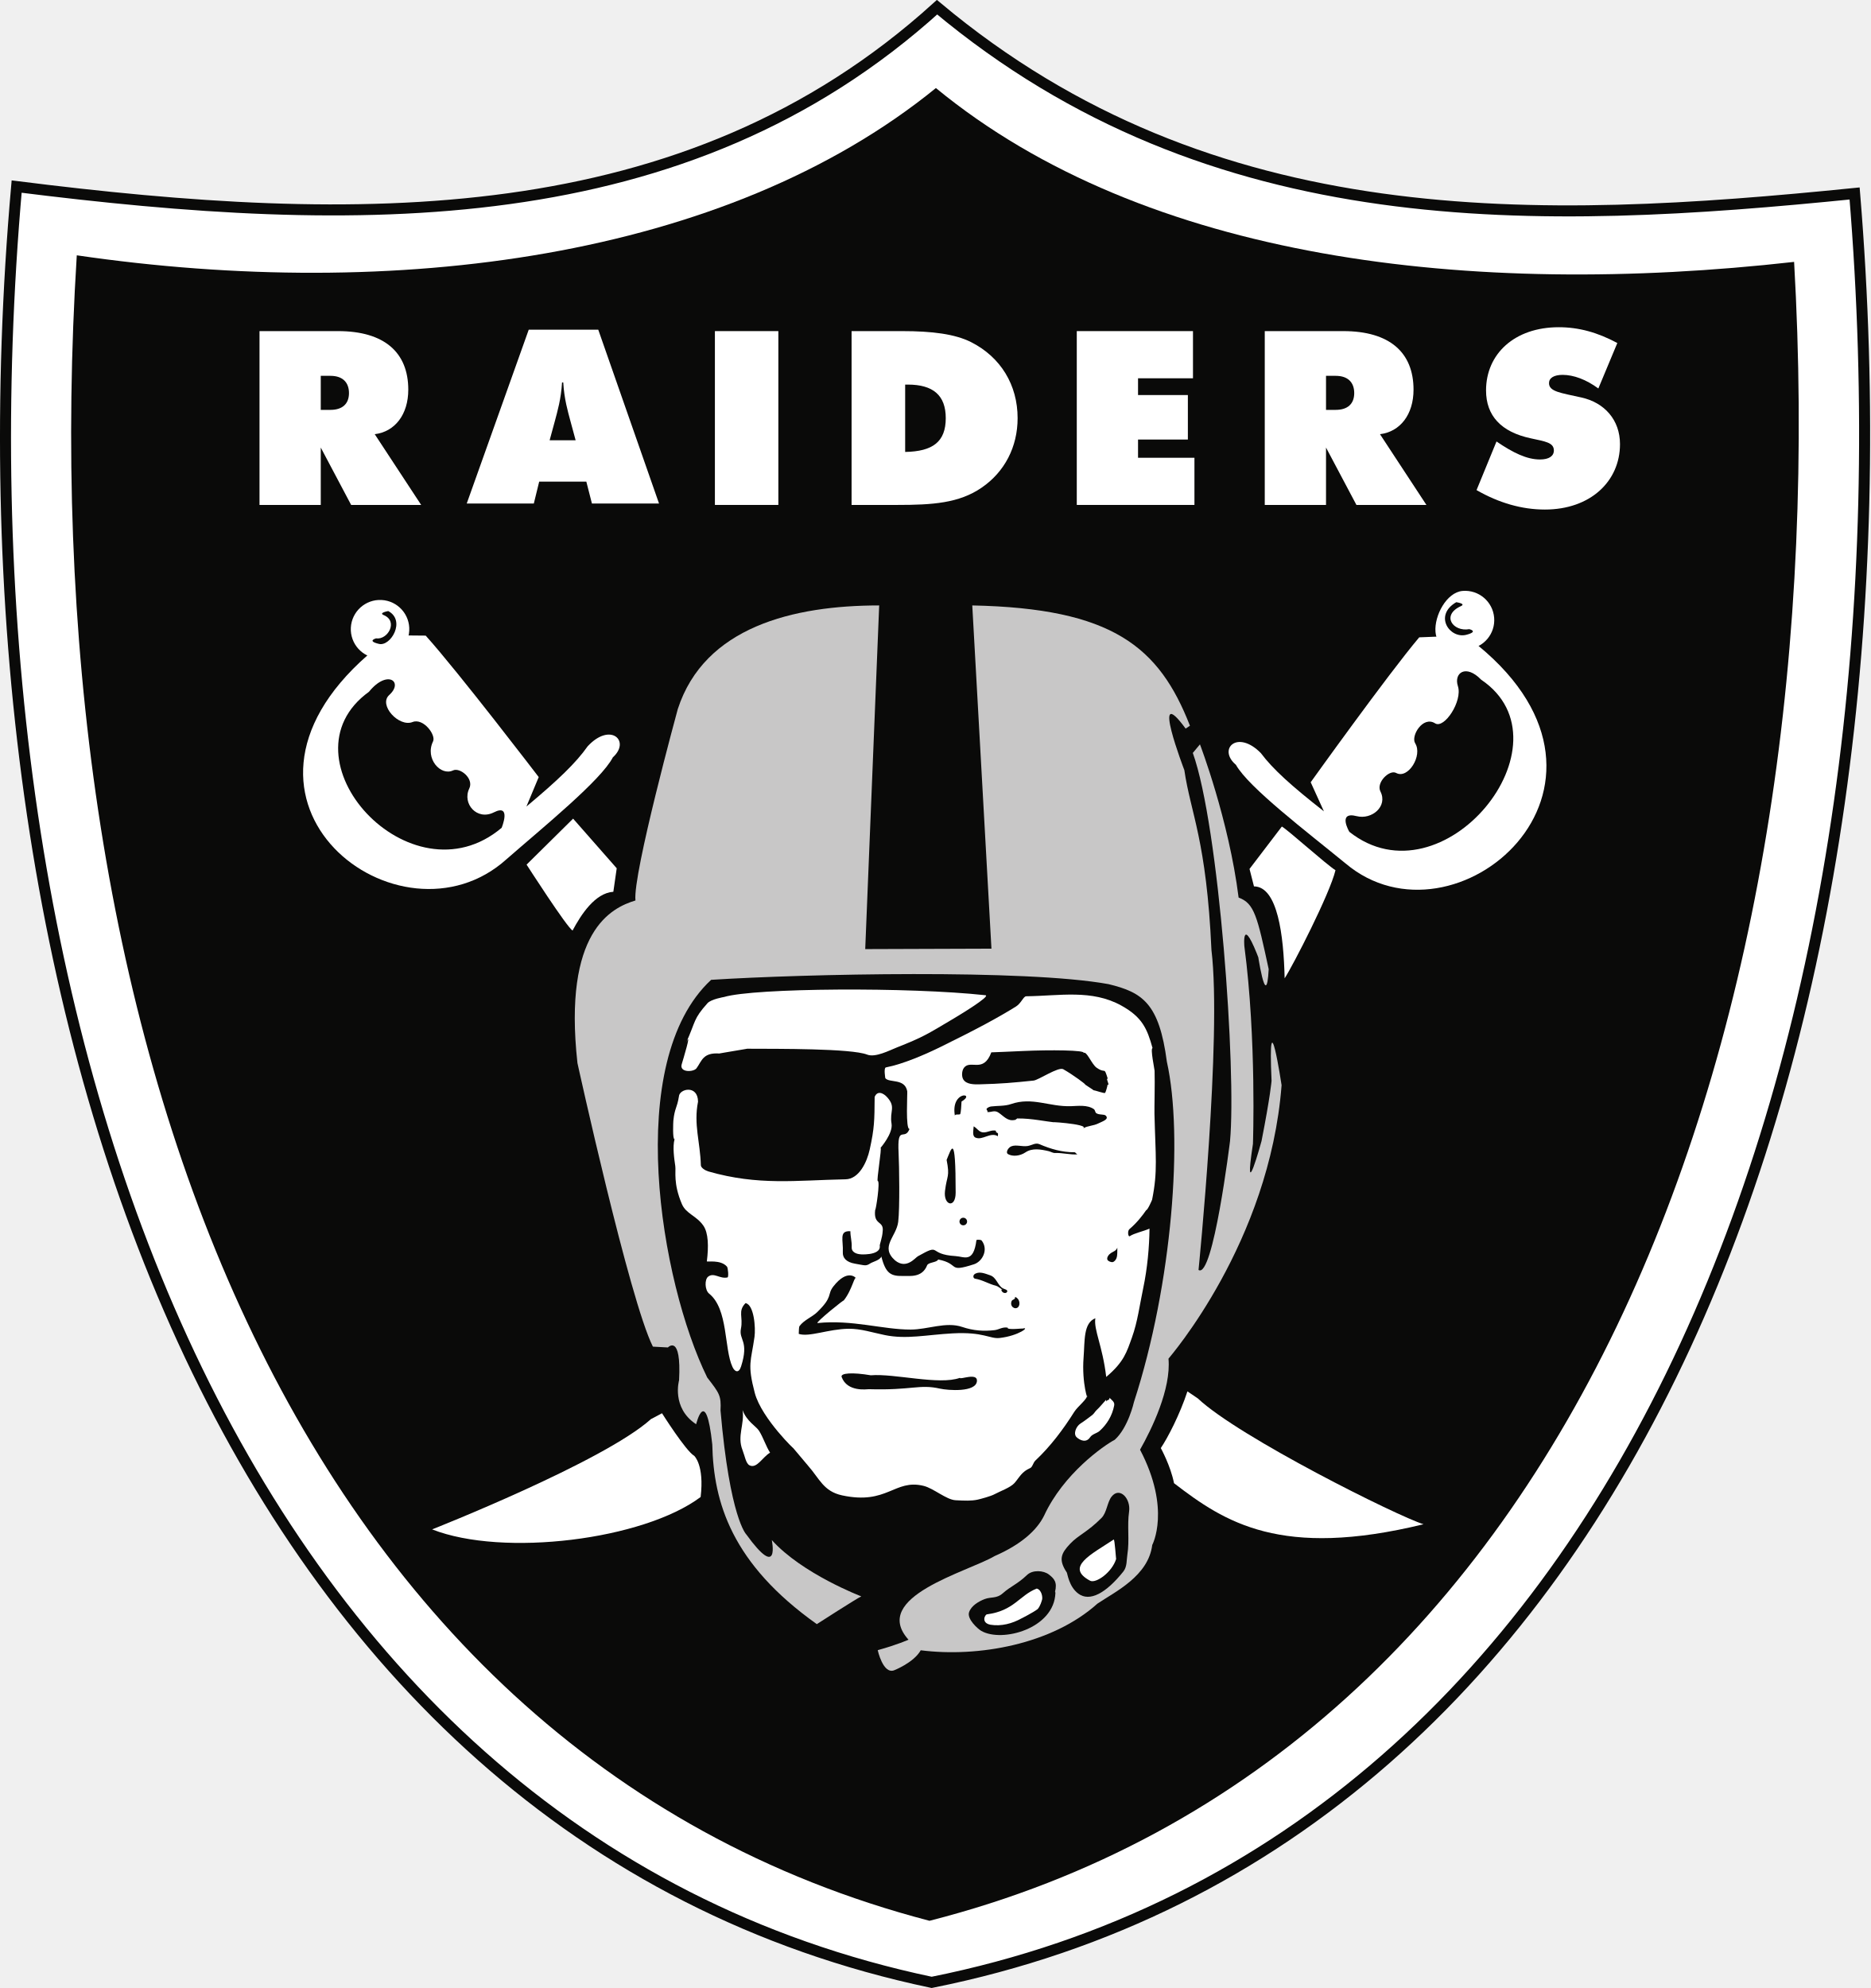
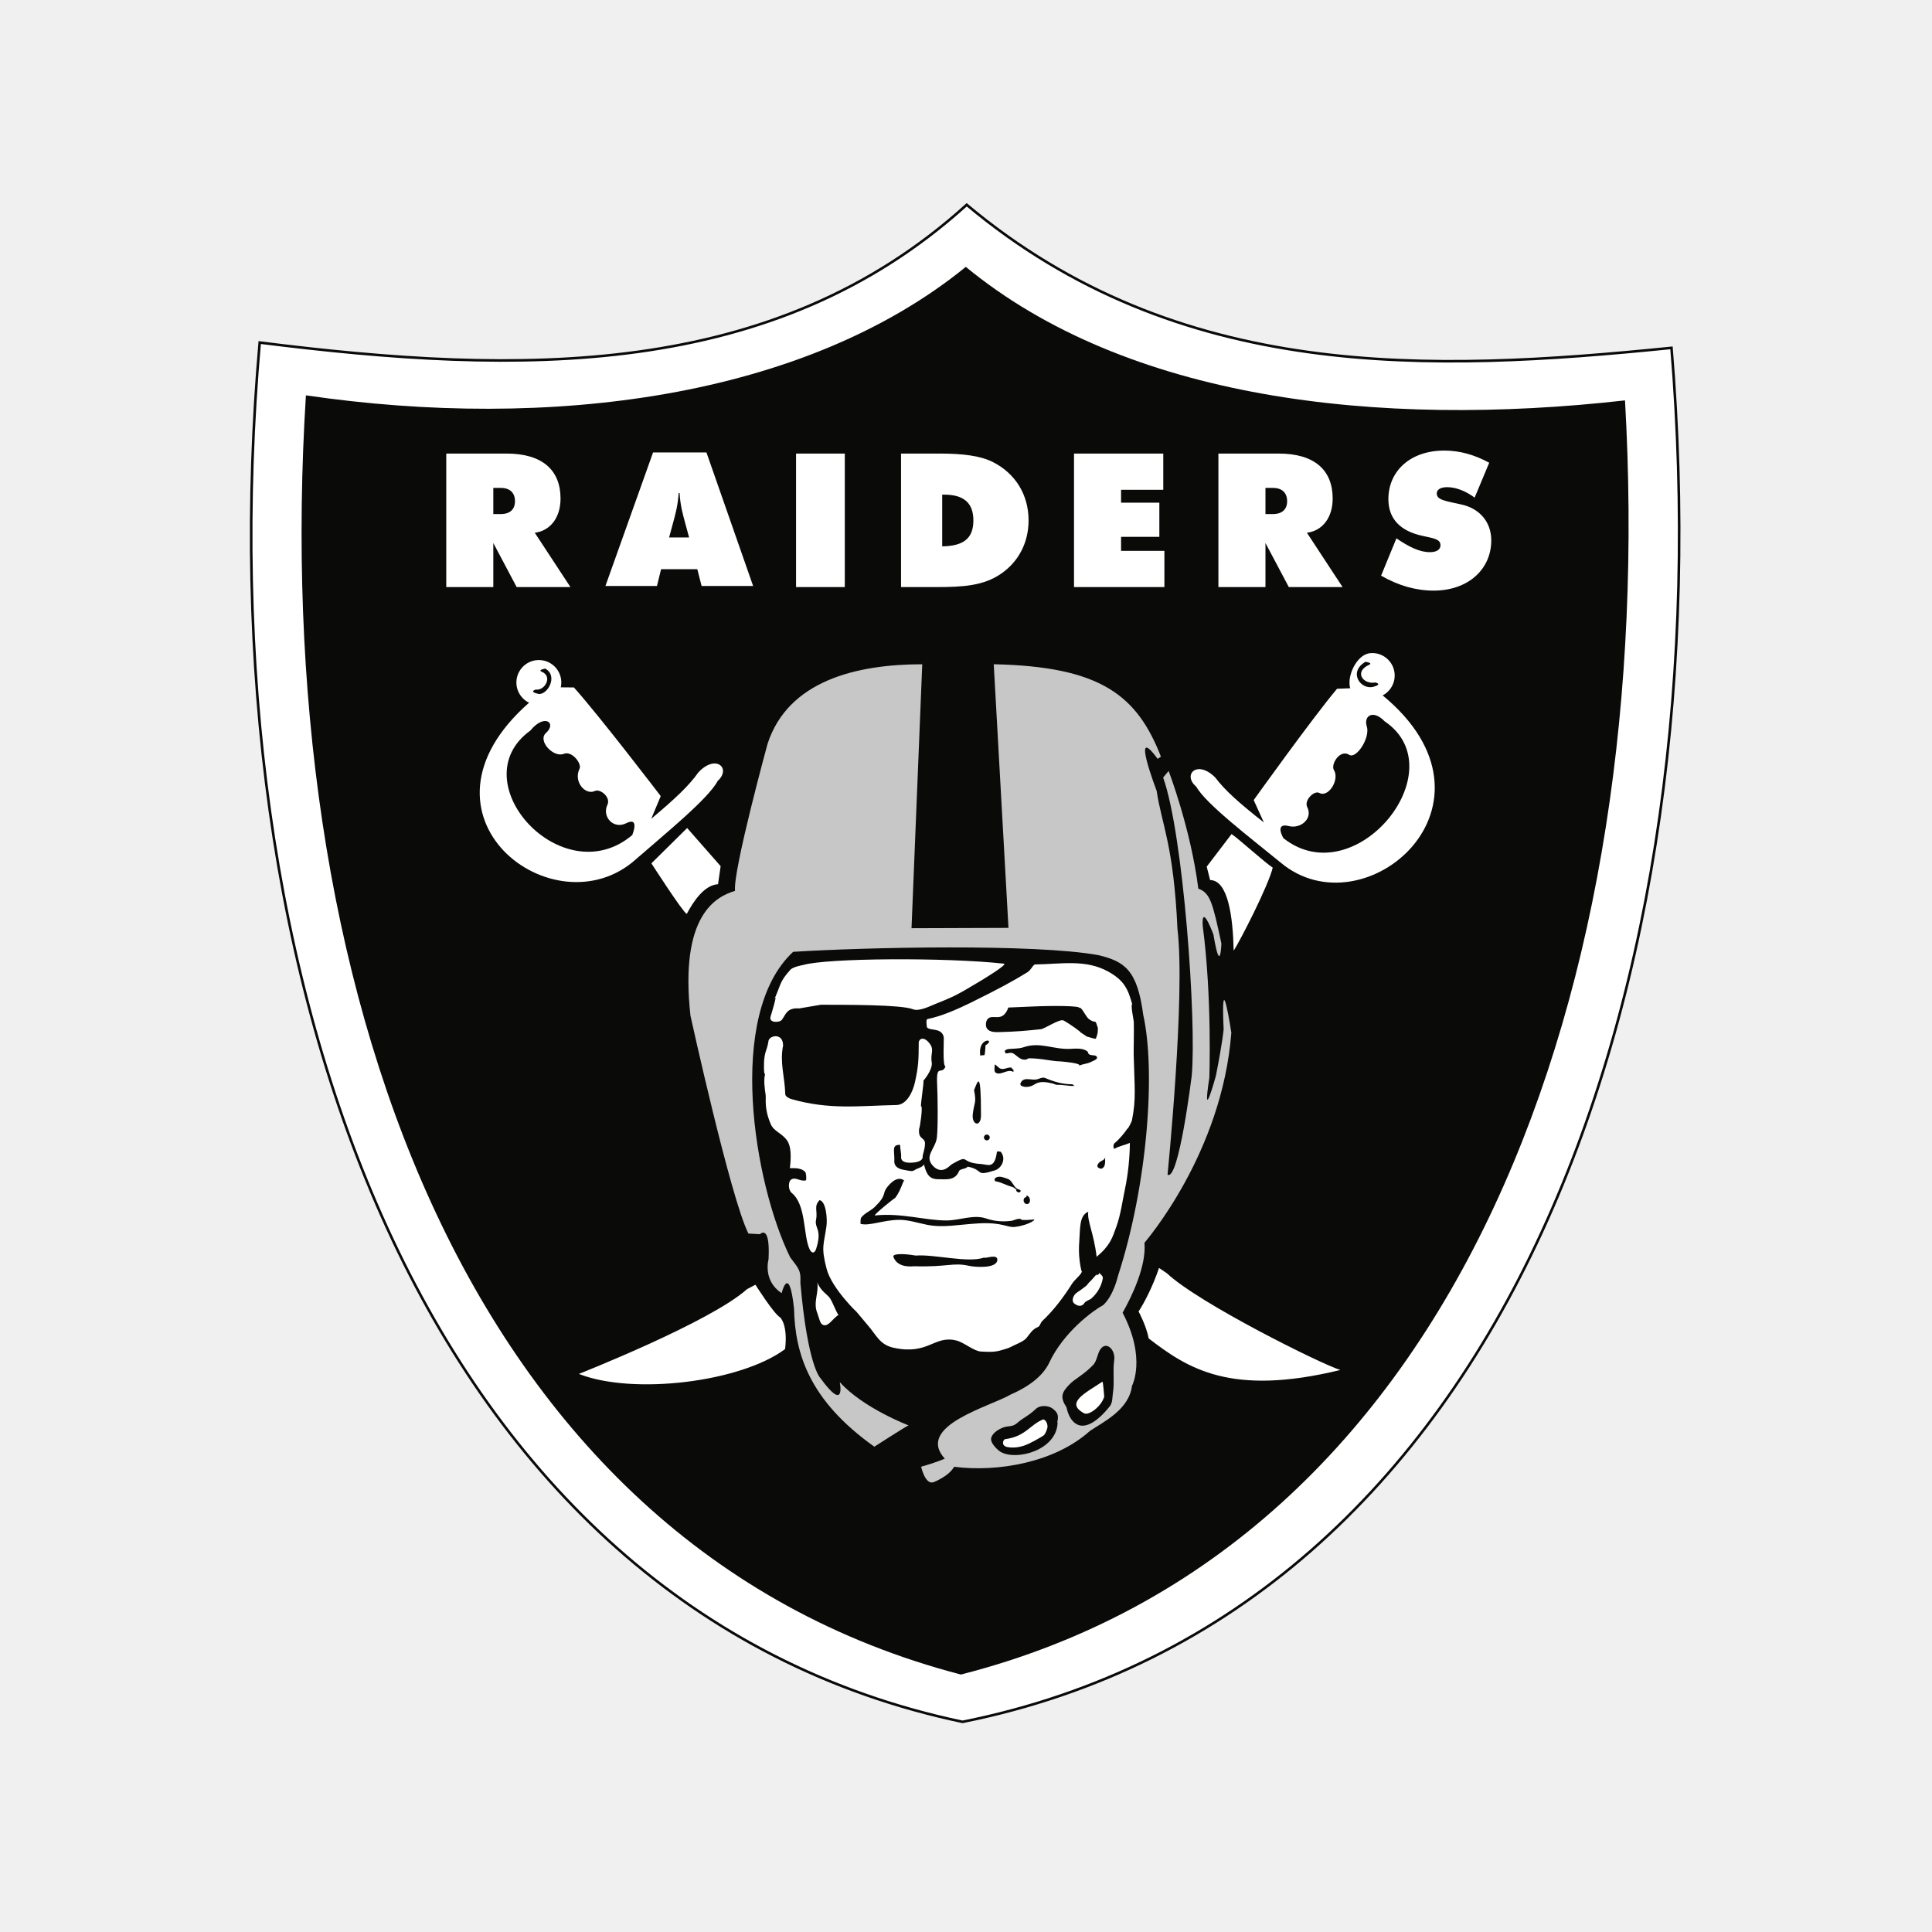
- <svg xmlns="http://www.w3.org/2000/svg" viewBox="0 0 113.173 120.293" height="120.293" width="113.173" xml:space="preserve" id="svg2" version="1.1">
-   <defs id="defs6" />
-   <g transform="matrix(1.333333,0,0,-1.333333,0,120.2933)" id="g10">
-     <g transform="scale(0.1)" id="g12">
-       <path id="path14" style="fill:#231f20;fill-opacity:1;fill-rule:nonzero;stroke:none" d="m 437.023,316.273 c 0.403,-0.222 -0.046,-0.632 0.149,-0.769 0.203,-0.156 0.535,-0.129 0.789,0.066 -0.379,0.071 -0.027,0.34 -0.137,0.496 -0.215,0.356 -0.547,0.102 -0.801,0.207" />
-       <path id="path16" style="fill:#ffffff;fill-opacity:1;fill-rule:nonzero;stroke:none" d="M 425.277,898.926 C 310.727,795.105 161.156,798.211 7.551,817.527 -25.582,441.227 103.305,69.816 422.836,2.555 745.422,67.223 872.816,437.926 841.711,814.395 698.723,799.98 550.539,794.129 425.277,898.926" />
-       <path id="path18" style="fill:#ffffff;fill-opacity:1;fill-rule:nonzero;stroke:none" d="M 425.277,898.926 C 310.727,795.105 161.156,798.211 7.551,817.527 -25.582,441.227 103.305,69.816 422.836,2.555 745.422,67.223 872.816,437.926 841.711,814.395 698.723,799.98 550.539,794.129 425.277,898.926" />
-       <path id="path20" style="fill:none;stroke:#0a0a09;stroke-width:5;stroke-linecap:butt;stroke-linejoin:miter;stroke-miterlimit:4;stroke-dasharray:none;stroke-opacity:1" d="M 425.277,898.926 C 310.727,795.105 161.156,798.211 7.551,817.527 -25.582,441.227 103.305,69.816 422.836,2.555 745.422,67.223 872.816,437.926 841.711,814.395 698.723,799.98 550.539,794.129 425.277,898.926 Z" />
-       <path id="path22" style="fill:#0a0a09;fill-opacity:1;fill-rule:nonzero;stroke:none" d="M 424.758,862.242 C 329.27,784.586 178.664,765.313 34.848,786.332 13.402,443.18 125.324,107.875 421.848,30.504 718.781,106.266 833.832,440.094 814.25,783.348 667.523,766.836 519.816,784.07 424.758,862.242" />
-       <path id="path24" style="fill:#ffffff;fill-opacity:1;fill-rule:nonzero;stroke:none" d="m 538.91,270.758 c -3.476,-10.559 -8.906,-21.02 -12.082,-25.727 0,0 4.453,-8.047 5.996,-15.933 23.059,-17.754 48.496,-34.414 113.235,-18.633 C 634.523,214 562.23,250.016 543.625,267.57 l -4.715,3.188" />
-       <path id="path26" style="fill:#ffffff;fill-opacity:1;fill-rule:nonzero;stroke:none" d="m 300.453,260.836 c 0,0 10.809,-17.148 14.61,-19.316 0,0 4.656,-4.141 2.917,-18.696 -26.023,-19.469 -89.609,-27.359 -121.863,-14.695 0,0 77.801,30.676 99.317,50.051 l 5.019,2.656" />
-       <path id="path28" style="fill:#ffffff;fill-opacity:1;fill-rule:nonzero;stroke:none" d="m 502.016,266.984 c -1.504,-1.621 -2.805,-3.316 -4.446,-4.839 -0.586,-0.547 -1.074,-1.528 -1.824,-2.09 -1.808,-1.367 -3.418,-2.637 -5.371,-3.887 -1.992,-1.27 -3.41,-4.727 -1.711,-6.25 1.457,-1.309 4.27,-2.719 6.086,0.035 0.984,1.477 3.094,1.781 4.277,2.832 3.348,2.992 5.77,6.977 6.641,11.582 0.312,1.621 -1.055,2.387 -2.141,3.52 0.274,-1.289 -1.453,-0.903 -1.562,-1.875 0.019,0.332 0.039,0.64 0.051,0.972" />
-       <path id="path30" style="fill:#ffffff;fill-opacity:1;fill-rule:nonzero;stroke:none" d="m 337.004,262.301 c 1.855,-5.156 6.191,-7.363 7.492,-9.438 2.051,-3.297 3.008,-6.773 5,-9.922 -3.391,-1.929 -5.988,-7.398 -9.316,-5.742 -1.68,0.824 -2.188,4.414 -3.196,6.938 -2.546,6.386 1.016,11.668 0.02,18.164 0.168,0 -0.156,0.015 0,0 v 0" />
-       <path id="path32" style="fill:#c8c7c7;fill-opacity:1;fill-rule:nonzero;stroke:none" d="m 399.016,627.441 c -38.993,0 -79.286,-9.75 -91.407,-47.039 0,0 -20.535,-75.078 -19.207,-86.851 -10.91,-3.321 -32.941,-13.891 -26.328,-73.789 0,0 23.633,-107.641 34.239,-128.696 l 6.816,-0.371 c 0,0 6.199,6.504 5.066,-14.898 0,0 -3.582,-12.5 7.746,-19.942 0,0 4.395,18.043 7.325,-9.164 0.566,-26.382 8.867,-54.16 47.449,-81.558 0,0 18.195,11.726 20.187,12.597 0,0 -26.797,10.196 -40.625,25.567 0,0 3.887,-18.75 -11.582,2.558 0,0 -7.433,7.223 -11.691,56.258 0.363,6.809 -0.566,7.84 -6.043,14.961 -21.289,43.367 -38.184,143.418 1.785,180.457 42.109,2.68 142.629,4.922 180.344,-1.953 15.43,-3.726 23.008,-8.687 26.492,-35.23 7.512,-33.575 2.52,-100.688 -14.941,-154.426 0,0 -2.567,-11.582 -8.711,-17.117 -5.028,-2.657 -23.262,-15.371 -32.071,-34.438 -3.281,-6.656 -10.457,-13.101 -22.441,-18.34 -12.09,-7.168 -56.621,-18.496 -39.09,-37.964 0,0 -5.058,-2.286 -13.976,-4.747 0,0 2.363,-10.863 7.336,-9.171 0,0 8.964,3.425 12.187,9.121 26.191,-3.328 59.695,2.722 80.184,21.164 8.097,5.429 23.125,12.539 24.882,26.629 0,0 8.664,16.14 -5.535,43.234 5.379,9.488 14.141,27.574 12.91,41.309 0.516,0.757 45.84,52.695 51.329,124.121 0,0 -6.348,42.07 -4.551,1.953 0,0 -0.559,-7.016 -4.551,-27.309 0,0 -8.477,-31.121 -3.898,-1.297 0,0 1.691,47.414 -3.895,89.7 0,0 -1.418,15.742 7.148,-7.153 1.153,-4.219 -1.3,5.199 -1.3,5.199 0,0 4.121,-28.91 5.195,-8.457 -5.195,24.039 -6.504,29.903 -13.652,32.5 -4.442,35.352 -17.547,69.539 -17.547,69.539 l -3.242,-3.894 c 11.992,-33.379 19.812,-144.301 16.894,-176.137 0,0 -7.687,-62.73 -14.297,-58.496 0,0 10.645,105.863 5.867,145.156 -2.253,49.907 -9.433,61.996 -12.304,81.672 0,0 -15.809,41.184 0.586,18.848 l 1.953,1.301 c -13.992,35.847 -35.098,53.293 -98.789,54.593 l 8.703,-155.765 -57.285,-0.196 6.336,155.961" />
-       <path id="path34" style="fill:#ffffff;fill-opacity:1;fill-rule:nonzero;stroke:none" d="m 326.516,424.098 c -0.293,0.015 12.773,2.168 12.578,2.168 14.101,-0.063 47.304,0.156 54.484,-2.676 3.68,-1.445 10.137,1.933 13.34,3.203 11.973,4.742 13.465,5.77 26.082,13.277 2.063,1.235 16.914,10.176 14.219,10.473 -34.461,3.77 -104.746,3.34 -118.621,-0.805 0,0 -5.852,-0.972 -7.5,-2.808 -6.563,-7.325 -5.176,-7.91 -9.739,-18.039 2.969,6.593 -1.562,-8.328 -1.961,-9.657 -1.183,-3.847 5.399,-3.656 6.727,-1.816 2.422,3.348 2.891,7.187 10.391,6.68" />
-       <path id="path36" style="fill:#ffffff;fill-opacity:1;fill-rule:nonzero;stroke:none" d="m 518.813,317.438 c -1.575,-7.415 -2.512,-15.098 -5.071,-22.192 -2.371,-6.543 -3.515,-11.031 -11.687,-17.93 -1.692,14.243 -5.715,21.293 -4.942,26.625 -5.488,-2.148 -4.746,-10.312 -5.332,-17.785 -0.929,-11.902 2.293,-20.644 1.543,-17.16 0.36,-1.656 -4.14,-4.937 -5.761,-7.516 -5.098,-8.07 -10.735,-15.585 -17.657,-22.113 -1.035,-0.972 -1.289,-2.945 -2.375,-3.418 -3.816,-1.636 -4.812,-4.121 -7.051,-6.715 -1.824,-2.129 -6.667,-3.808 -9.179,-5.175 -1.582,-0.879 -6.375,-2.168 -7.676,-2.446 -2.898,-0.586 -5.535,-0.484 -9.91,-0.254 -4.231,0.215 -10,5.422 -14.551,6.528 -13.254,3.242 -16.348,-8.75 -36.953,-4.321 -8.496,1.829 -10.207,7.512 -15.52,13.52 -1.035,1.172 -6.101,7.32 -6.894,8.184 2.148,-2.305 -14.129,13.007 -17.246,24.8 -3.477,13.203 -1.688,14.258 -0.125,25.395 0.586,4.18 -0.207,14.668 -4.074,15.351 -3.614,-3.711 -1.004,-6.25 -2.079,-11.601 -1.035,-5.219 3.778,-5.434 0.079,-17.094 -1.055,-3.34 -2.872,-2.516 -3.918,-0.281 -3.856,8.293 -1.864,26.262 -10.586,33.269 -2.012,1.606 -2.129,6.465 -0.438,7.739 2.664,2.011 5.313,-1.172 8.77,-0.371 0.605,0.132 0.234,4.336 -0.235,4.882 -2.863,3.36 -9.199,1.981 -9.14,2.442 0.84,6.773 0.711,12.871 -1.594,16.187 -3.184,4.555 -7.84,5.332 -9.734,9.785 -4.016,9.418 -2.637,14.79 -3,17.25 -0.489,3.321 -1.289,8.711 -0.332,12.207 -0.965,-0.214 -0.594,7.813 -0.547,8.336 0.597,5.879 1.64,5.547 2.539,11.094 0.176,3.403 8.586,5.403 8.664,-2.422 -2.063,-10.3 1.004,-18.418 1.277,-28.828 0.031,-1.25 2.082,-2.449 3.469,-2.847 22.683,-6.504 39.668,-4.004 62.226,-3.555 6.036,0.113 9.668,7.652 10.957,13.57 2.137,9.746 2.149,13.07 2.227,23.801 1.133,2.859 3.77,2.082 5.84,-0.305 3.867,-4.453 0.867,-6.109 1.824,-11.812 0.742,-4.438 -4.969,-10.957 -4.969,-10.957 0.645,-0.039 -1.933,-15.039 -1.281,-15.071 1.164,-0.066 -0.867,-13.464 -1.18,-13.117 -0.871,-7.281 4.149,-4.605 3.387,-9.937 -0.125,-2.446 -1.375,-5.821 -1.308,-6.274 0.722,-4.922 -10.262,-3.863 -8.504,-3.953 -2.434,0.125 -4.328,1.199 -4.231,3.156 0.149,2.774 -0.613,4.852 -0.586,7.34 -5.359,0.293 -3.144,-4.019 -3.437,-9.566 -0.125,-2.442 1.476,-4.492 5.586,-5.18 4.355,-0.719 4.816,-1.226 6.847,0.117 1.055,0.727 4.512,1.489 5.047,3.164 2.024,-7.925 4.406,-9.019 10.266,-8.843 2.508,0.078 8.25,-0.918 10.508,4.824 0.566,1.441 4.461,1.226 5.019,2.652 10.145,-1.988 3.934,-6.133 16.238,-2.176 3.711,1.18 6.739,6.524 3.536,10.75 -0.379,0.508 -2.371,0.469 -2.411,0.2 -1.347,-10.586 -5.5,-7.461 -9.472,-7.231 -13.059,0.766 -6.016,6.176 -17.09,-0.074 -1.309,-0.742 -5.195,-6.074 -10.352,-1.895 -6.992,6.231 0.567,10.704 1.414,17.5 0.762,6.168 0.469,25.582 0.176,31.231 -0.683,13.301 2.715,5.215 4.973,10.957 -1.906,-0.473 -0.891,16.289 -1.055,17.144 -1.152,5.918 -8.125,3.625 -9.941,5.879 0,0 -0.813,4.668 0.254,4.883 7.89,1.528 17.879,5.883 25.066,9.414 16.602,8.164 25.949,13.242 33.984,18.227 2.383,1.48 3.36,4.629 4.641,4.644 15.137,0.176 29.734,3.235 43.192,-4.234 9.406,-5.219 11.679,-10.371 14.14,-19.277 -1.082,-0.176 0.899,-9.512 0.93,-10.317 0.176,-5.855 -0.129,-16.558 -0.059,-19.508 0.457,-19.336 1.563,-25.961 -1.074,-38.996 -0.02,-0.117 -2.031,-4.773 -2.687,-4.734 -1.59,-2.363 -4.336,-5.859 -7.586,-8.598 -1.028,-0.855 -0.586,-3.711 0.136,-3.218 2.02,1.367 5.965,2.128 8.965,3.433 -0.098,-8.277 -0.949,-18.008 -2.89,-27.183" />
-       <path id="path38" style="fill:#0a0a09;fill-opacity:1;fill-rule:nonzero;stroke:none" d="m 492.445,410.094 c 0.352,-0.012 -5.156,4.179 -9.894,6.875 -2.176,1.226 -11.231,-4.922 -13.446,-5.156 -9.328,-0.977 -14.687,-1.45 -24.531,-1.704 -2.414,-0.054 -5.898,-0.093 -7.344,2.153 -0.898,1.386 -0.753,4.058 0.282,5.386 2.98,3.813 8.808,-2.683 12.394,6.973 -0.019,-0.035 11.121,0.461 14.532,0.617 11.648,0.535 28.816,0.442 27.285,-0.945 1.406,1.27 3.652,-5.039 5.996,-6.66 4.383,-3.028 3.133,0.984 5.097,-5.149 -1.347,1.282 1.219,-3.703 -0.128,-2.429 -0.04,-0.649 -0.829,-3.535 -1.18,-3.852 -0.352,-0.308 -4.649,1.235 -5.305,1.25 0.332,0 -4.09,2.656 -3.758,2.641" />
-       <path id="path40" style="fill:#0a0a09;fill-opacity:1;fill-rule:nonzero;stroke:none" d="m 436.391,402.301 c 6.797,3.965 -5.098,5.152 -3,-6.543 -0.184,1.094 2.218,0.351 2.422,0.879 0.312,0.801 0.468,3.726 0.578,5.664" />
-       <path id="path42" style="fill:#0a0a09;fill-opacity:1;fill-rule:nonzero;stroke:none" d="m 429.621,375.816 c 1.543,-7.89 0.137,-6.836 -0.742,-14.113 -0.781,-6.594 4.844,-8.113 4.844,-0.742 0,27.82 -1.875,20.105 -4.102,14.855" />
-       <path id="path44" style="fill:#0a0a09;fill-opacity:1;fill-rule:nonzero;stroke:none" d="m 507.102,335.973 c -0.653,-1.528 -1.668,-1.621 -2.938,-2.453 -0.957,-0.633 -2.031,-2.024 -1.543,-3.067 0.254,-0.535 1.406,-1.062 2.176,-1.047 0.832,0.024 1.613,1.02 1.894,1.762 0.559,1.441 0.332,3.184 0.411,4.805" />
-       <path id="path46" style="fill:#0a0a09;fill-opacity:1;fill-rule:nonzero;stroke:none" d="m 437.094,346.129 c 0.945,-0.063 1.765,0.672 1.816,1.617 0.047,0.957 -0.683,1.762 -1.633,1.82 -0.957,0.055 -1.765,-0.683 -1.816,-1.64 -0.047,-0.942 0.684,-1.758 1.633,-1.797" />
-       <path id="path48" style="fill:#0a0a09;fill-opacity:1;fill-rule:nonzero;stroke:none" d="m 498.605,392.426 c -2.507,-1.258 -4.707,-0.985 -7.109,-2.332 3.75,2.09 -20.273,3.418 -11.199,2.578 -6.457,0.601 -11.731,1.988 -18.449,1.949 0.019,0.332 -1.27,-0.992 -1.25,-0.66 -3.34,-0.781 -5.086,1.797 -7.586,3.418 -1.75,1.109 -3.301,-0.063 -4.914,0.164 0.343,0.637 -0.575,1.047 -0.332,1.437 0.41,0.665 1.554,1.012 1.984,1.075 2.891,0.371 6.258,0.117 9.023,1.074 9.727,3.379 17.313,-1.25 27.286,-0.938 3.132,0.094 7.449,0.719 10.39,-1.347 0.594,-0.434 0.586,-1.446 1.024,-1.778 1.308,-0.976 3.652,-0.382 4.414,-1.195 1.562,-1.656 -1.543,-2.574 -3.282,-3.445" />
-       <path id="path50" style="fill:#0a0a09;fill-opacity:1;fill-rule:nonzero;stroke:none" d="m 489.055,378.316 c -0.625,0.133 -0.867,0.957 -1.407,0.957 -5.671,0 -10.742,1.461 -15.976,3.7 -1.785,0.769 -3.516,-0.633 -5.379,-0.868 -2.461,-0.332 -5.051,0.68 -7.18,-0.082 -1.55,-0.543 -2.898,-2.878 -1.582,-3.613 2.004,-1.109 5.266,-0.933 7.891,0.832 3.058,2.051 6.914,1.375 10.5,0.535 0.957,-0.211 1.914,-0.879 2.91,-0.836 3.484,0.133 6.797,-0.863 10.223,-0.625" />
-       <path id="path52" style="fill:#0a0a09;fill-opacity:1;fill-rule:nonzero;stroke:none" d="m 452.953,387.531 c 0.117,0.785 -1.348,0.571 -0.91,1.504 -2.371,0.688 -4.559,-1.441 -6.824,-0.508 -1.281,0.508 -2.063,1.86 -3.321,2.512 -0.097,-1.848 -0.781,-4.402 0.821,-5.105 3.222,-1.411 6.738,2.675 10.164,0.625 0.019,0.32 0.012,0.64 0.07,0.972" />
-       <path id="path54" style="fill:#ffffff;fill-opacity:1;fill-rule:nonzero;stroke:none" d="m 260.102,530.68 -21.114,-20.864 c 0,0 18.496,-28.796 20.879,-29.898 3.789,7.129 10.176,17.027 18.496,17.574 l 1.532,10.664 -19.793,22.524" />
-       <path id="path56" style="fill:#ffffff;fill-opacity:1;fill-rule:nonzero;stroke:none" d="m 181.977,613.844 11.218,-0.102 c 14.766,-16.383 51.301,-64.195 51.301,-64.195 l -5.586,-13.371 c 14.285,11.941 22.508,19.804 27.793,27.336 10.352,11.172 19.649,2.383 11.453,-4.992 -5.429,-10.457 -31.433,-31.536 -48.308,-46.282 -48.164,-43.34 -139.219,25.871 -62.981,92.641 l 15.11,8.965" />
-       <path id="path58" style="fill:#0a0a09;fill-opacity:1;fill-rule:nonzero;stroke:none" d="m 167.453,588.258 c 8.352,10.293 15.86,4.527 9.199,-1.465 -5.027,-4.531 4.426,-14.727 10.578,-12.27 4.891,1.946 10.731,-5.855 9.305,-8.789 -3.789,-7.75 3.469,-15.847 9.074,-13.164 3.086,1.477 9.559,-3.648 7.371,-8.203 -3.32,-6.89 3.508,-14.683 11.145,-10.84 8.172,4.145 3.543,-7.007 3.543,-7.007 -41.375,-34.922 -101.816,31.699 -60.215,61.738" />
-       <path id="path60" style="fill:#ffffff;fill-opacity:1;fill-rule:nonzero;stroke:none" d="m 171.789,603.41 c 7.324,-0.387 13.566,5.238 13.945,12.563 0.391,7.312 -5.234,13.558 -12.546,13.937 -7.325,0.391 -13.567,-5.234 -13.958,-12.551 -0.378,-7.316 5.247,-13.554 12.559,-13.949" />
-       <path id="path62" style="fill:#0a0a09;fill-opacity:1;fill-rule:nonzero;stroke:none" d="m 176.215,624.887 c 8.066,-4.332 1.101,-16.16 -4.199,-14.91 -5.715,1.343 -1.34,2.515 -1.34,2.515 5.332,-0.777 10.176,7.762 3.488,10.555 -2.539,1.058 2.051,1.84 2.051,1.84" />
-       <path id="path64" style="fill:#ffffff;fill-opacity:1;fill-rule:nonzero;stroke:none" d="m 655.324,613.41 -11.211,-0.445 C 629.875,596.109 594.855,547.199 594.855,547.199 L 600.852,534 c -14.657,11.484 -23.125,19.09 -28.641,26.453 -10.684,10.852 -19.707,1.77 -11.289,-5.344 5.762,-10.293 32.402,-30.543 49.746,-44.746 49.48,-41.812 138.504,34.477 60.215,98.828 l -15.559,4.219" />
-       <path id="path66" style="fill:#0a0a09;fill-opacity:1;fill-rule:nonzero;stroke:none" d="m 672.238,593.727 c -6.941,7.207 -12.527,3.101 -10.574,-2.911 2.207,-6.742 -6.172,-19.535 -10.363,-16.875 -5.535,3.512 -11.102,-5.761 -9.024,-9.062 3.469,-5.527 -3.203,-16.43 -8.652,-13.457 -3.008,1.641 -9.18,-4.375 -7.117,-8.418 3.445,-6.762 -3.938,-12.934 -10.801,-11.184 -8.867,2.278 -3.312,-7.121 -3.312,-7.121 42.441,-33.609 102.363,40.317 59.843,69.028" />
-       <path id="path68" style="fill:#ffffff;fill-opacity:1;fill-rule:nonzero;stroke:none" d="m 666.008,607.57 c -7.305,-0.601 -13.895,0.547 -14.512,7.844 -0.605,7.301 4.992,17.992 12.297,18.609 7.293,0.614 13.711,-4.816 14.324,-12.121 0.617,-7.297 -4.804,-13.707 -12.109,-14.332" />
-       <path id="path70" style="fill:#0a0a09;fill-opacity:1;fill-rule:nonzero;stroke:none" d="m 660.91,628.906 c -10.39,-6.008 -2.93,-16.82 4.668,-14.769 5.664,1.519 1.25,2.539 1.25,2.539 -7.441,-1.313 -12.851,6.332 -3.808,10.441 2.511,1.145 -2.11,1.789 -2.11,1.789" />
-       <path id="path72" style="fill:#ffffff;fill-opacity:1;fill-rule:nonzero;stroke:none" d="m 581.77,527.105 c 2.843,-1.621 20.078,-17.167 24.335,-19.828 -2.507,-10.601 -19.363,-43.394 -23.074,-49.058 -0.441,19.539 -3.183,41.648 -13.918,41.719 l -2.019,7.925 14.676,19.242" />
-       <path id="path74" style="fill:#0a0a09;fill-opacity:1;fill-rule:nonzero;stroke:none" d="m 512.434,216.203 c 0.859,5.922 -4.305,11.449 -7.95,6.781 -1.992,-2.543 -2.156,-7.226 -4.55,-9.64 -6.465,-6.531 -10.528,-7.766 -14.297,-11.785 -4.09,-4.336 -5.352,-7.168 -1.485,-12.969 0.325,-0.488 0.95,-6.406 5.207,-9.59 5.196,-3.906 12.625,0.191 20.477,10.02 1.75,2.183 1.426,5.293 1.828,7.773 1.024,6.348 -0.168,12.93 0.77,19.41" />
-       <path id="path76" style="fill:#0a0a09;fill-opacity:1;fill-rule:nonzero;stroke:none" d="m 478.996,179.313 c -0.508,-16.184 -24.129,-22.661 -33.613,-17.266 -1.582,0.894 -6.602,5.391 -5.574,8.496 1.015,3.023 4.519,4.98 7.078,5.957 2.89,1.109 5.402,0.137 8.183,2.598 3.868,3.425 6.535,4.043 11.047,8.34 2.578,2.46 7.567,2.07 9.949,0.195 2.403,-1.899 3.868,-3.442 2.727,-7.988 0.359,0.64 0,0 0.203,-0.332" />
-       <path id="path78" style="fill:#ffffff;fill-opacity:1;fill-rule:nonzero;stroke:none" d="m 505.441,203.527 c -10.066,-6.699 -22.265,-12.5 -10.73,-18.679 2.644,-1.414 10.027,3.82 11.863,9.914 -0.105,-0.356 -0.644,9.097 -1.133,8.765" />
-       <path id="path80" style="fill:#ffffff;fill-opacity:1;fill-rule:nonzero;stroke:none" d="m 470.988,172.008 c -1.777,-1.457 -8.222,-4.731 -7.332,-4.238 -4.258,-2.383 -9.211,-3.711 -14.113,-2.911 -4.383,0.821 -2.578,4.586 -1.621,4.715 12.344,1.629 14.719,8.621 22.59,11.699 2.285,-0.554 2.742,-4.035 2.429,-5.039 -0.222,-0.75 -0.75,-2.761 -1.953,-4.226" />
-       <path id="path82" style="fill:#0a0a09;fill-opacity:1;fill-rule:nonzero;stroke:none" d="m 378.285,318.473 c -3.097,-3.926 0.039,-4.543 -7.453,-11.797 -2.148,-2.09 -6.043,-3.598 -7.969,-6.289 -0.32,-0.449 -0.281,-2.231 -0.351,-3.535 4.765,-1.567 13.449,2.207 22.597,2.324 5.52,0.078 10.918,-1.738 16.496,-2.871 9.825,-2.012 18.895,0.136 30.711,0.781 14.172,0.777 16.887,-2.602 21.368,-2.094 8.761,0.996 14.101,5.332 10.324,4.242 0.926,0.274 -7.297,-0.8 -6.66,0.45 -2.434,0.425 -3.938,-0.903 -5.996,-1.133 -4.797,-0.559 -9.571,-0.278 -14.7,1.465 -7.39,2.476 -15.574,-1.196 -23.32,-1.203 -12.598,-0.032 -26.562,4.582 -42.266,2.96 -1.523,-0.16 12.844,11.461 11.758,10.118 4.18,5.156 5.051,12.246 5.891,9.937 -0.254,0.703 -4.152,4.613 -10.43,-3.355" />
-       <path id="path84" style="fill:#0a0a09;fill-opacity:1;fill-rule:nonzero;stroke:none" d="m 395.199,278.063 c 10.789,0.898 31.004,-4.575 40.457,-1.157 -0.058,-0.972 7.942,2.5 7.735,-1.383 -0.282,-5.351 -13.328,-4.296 -16.778,-3.515 -9.402,2.129 -12.754,-0.84 -32.234,-0.254 -0.832,0.019 -9.836,-1.438 -12.395,5.523 -0.683,1.848 4.993,2.192 13.215,0.786" />
-       <path id="path86" style="fill:#0a0a09;fill-opacity:1;fill-rule:nonzero;stroke:none" d="m 459.133,311.762 c -1.004,-2.508 1.562,-4.114 2.922,-2.782 1.062,1.036 0.867,3.868 -1.387,4.668 0.242,-1.269 -1.223,-1.117 -1.535,-1.886" />
-       <path id="path88" style="fill:#0a0a09;fill-opacity:1;fill-rule:nonzero;stroke:none" d="m 454.906,316.93 c -0.988,0.625 -2.023,1.558 -2.89,1.773 -3.352,0.805 -6.047,2.656 -9.493,3.203 -0.851,0.141 -1.23,1.621 0.176,2.309 2.149,1.055 4.473,-0.039 6.668,-0.766 2.883,-0.957 3.321,-4.429 5.676,-5.867 0.691,-0.422 2.559,-0.676 2.039,-1.648 -0.516,-0.996 -2.449,-0.571 -2.664,1.011 0.164,0 0.332,-0.015 0.488,-0.015" />
-       <path id="path90" style="fill:#ffffff;fill-opacity:1;fill-rule:nonzero;stroke:none" d="m 464.984,302.594 c 0.762,0 1.375,0.816 1.375,1.836 0,1.011 -0.613,1.836 -1.375,1.836 -0.761,0 -1.379,-0.825 -1.379,-1.836 0,-1.02 0.618,-1.836 1.379,-1.836" />
-       <path id="path92" style="fill:#ffffff;fill-opacity:1;fill-rule:nonzero;stroke:none" d="m 679.184,701.844 c 7.605,-5.184 13.789,-8.164 19.746,-8.164 4.082,0 6.289,1.55 6.289,4.082 0,3.644 -3.977,4.082 -10.481,5.519 -13.465,2.867 -20.3,10.262 -20.3,21.739 0,16.543 12.91,28.679 32.988,28.679 9.043,0 17.539,-2.316 26.59,-7.172 l -8.614,-20.629 c -5.515,4.082 -11.25,6.18 -16.211,6.18 -3.972,0 -6.179,-1.433 -6.179,-3.754 0,-3.863 5.293,-4.41 14.676,-6.508 10.48,-2.316 17.539,-10.152 17.539,-21.183 0,-16.879 -13.457,-29.676 -34.09,-29.676 -10.371,0 -20.852,2.977 -31.008,8.828 l 9.055,22.059" />
-       <path id="path94" style="fill:#ffffff;fill-opacity:1;fill-rule:nonzero;stroke:none" d="m 145.578,716.191 h 4.414 c 5.41,0 8.391,2.754 8.391,7.606 0,4.859 -2.871,7.84 -8.391,7.84 h -4.414 z m -27.801,35.743 h 35.633 c 21.074,0 31.887,-9.707 31.887,-26.586 0,-11.258 -6.067,-19.09 -15.227,-20.192 l 21.075,-32.105 h -31.778 l -13.789,26.039 v -26.039 h -27.801 v 78.883" />
-       <path id="path96" style="fill:#ffffff;fill-opacity:1;fill-rule:nonzero;stroke:none" d="m 261.254,702.383 -2.422,8.937 c -1.105,4.196 -2.766,9.715 -3.203,17.321 h -0.547 c -0.449,-7.606 -2.102,-13.125 -3.203,-17.321 l -2.434,-8.937 z m -21.289,50.203 h 31.551 l 27.578,-78.887 h -30.449 l -2.54,9.934 h -21.394 l -2.434,-9.934 h -30.449 l 28.137,78.887" />
-       <path id="path98" style="fill:#ffffff;fill-opacity:1;fill-rule:nonzero;stroke:none" d="m 324.457,751.934 h 28.797 v -78.883 h -28.797 v 78.883" />
-       <path id="path100" style="fill:#ffffff;fill-opacity:1;fill-rule:nonzero;stroke:none" d="m 429.23,712.441 c 0,10.372 -5.742,15.223 -17.214,15.223 -0.442,0 -0.774,0 -1.211,0 v -30.566 c 12.578,0.226 18.425,4.64 18.425,15.343 z m -42.742,39.493 h 22.95 c 13.671,0 23.933,-1.325 31.218,-4.961 13.567,-6.848 21.184,-19.532 21.184,-34.532 0,-13.023 -5.852,-24.386 -16.328,-31.554 -10.266,-7.067 -22.403,-7.836 -38.176,-7.836 h -20.848 v 78.883" />
-       <path id="path102" style="fill:#ffffff;fill-opacity:1;fill-rule:nonzero;stroke:none" d="m 488.695,751.934 h 52.735 v -21.407 h -24.934 v -7.609 h 22.617 V 702.73 h -22.617 v -8.277 h 25.598 v -21.402 h -53.399 v 78.883" />
-       <path id="path104" style="fill:#ffffff;fill-opacity:1;fill-rule:nonzero;stroke:none" d="m 601.809,716.191 h 4.414 c 5.41,0 8.39,2.754 8.39,7.606 0,4.859 -2.871,7.84 -8.39,7.84 h -4.414 z m -27.801,35.743 h 35.633 c 21.074,0 31.886,-9.707 31.886,-26.586 0,-11.258 -6.066,-19.09 -15.226,-20.192 l 21.074,-32.105 h -31.766 l -13.8,26.039 v -26.039 h -27.801 v 78.883" />
-     </g>
+ <svg xmlns="http://www.w3.org/2000/svg" width="500" height="500" viewBox="0 0 500 500">
+   <g fill="none">
+     <path d="M0 0h500v500h-500z" />
+     <path fill="#231F20" fill-rule="nonzero" d="M255.323 308.204c.177.097-.02.277.065.337.089.068.234.057.346-.029-.166-.031-.012-.149-.06-.217-.094-.156-.24-.045-.351-.091" />
+     <path fill="#FFF" fill-rule="nonzero" d="M250.179 53c-50.173 45.474-115.686 44.114-182.966 35.653-14.512 164.821 41.941 327.501 181.897 356.962 141.294-28.325 197.093-190.695 183.469-355.59-62.629 6.314-127.535 8.877-182.4-37.025M250.179 53c-50.173 45.474-115.686 44.114-182.966 35.653-14.512 164.821 41.941 327.501 181.897 356.962 141.294-28.325 197.093-190.695 183.469-355.59-62.629 6.314-127.535 8.877-182.4-37.025" />
+     <path stroke="#0A0A09" stroke-width=".667" d="M250.179 53c-50.173 45.474-115.686 44.114-182.966 35.653-14.512 164.821 41.941 327.501 181.897 356.962 141.294-28.325 197.093-190.695 183.469-355.59-62.629 6.314-127.535 8.877-182.4-37.025z" />
+     <path fill="#0A0A09" fill-rule="nonzero" d="M249.951 69.067c-41.824 34.014-107.79 42.455-170.782 33.249-9.393 150.302 39.629 297.167 169.508 331.056 130.058-33.184 180.451-179.402 171.874-329.749-64.267 7.232-128.963-.316-170.599-34.556" />
+     <path fill="#FFF" fill-rule="nonzero" d="M299.95 328.14c-1.523 4.625-3.901 9.207-5.292 11.269 0 0 1.95 3.525 2.626 6.979 10.1 7.776 21.241 15.073 49.597 8.161-5.053-1.548-36.717-17.324-44.867-25.012l-2.065-1.396M195.505 332.486s4.734 7.511 6.399 8.46c0 0 2.039 1.814 1.278 8.189-11.398 8.528-39.249 11.983-53.377 6.436 0 0 34.077-13.436 43.501-21.923l2.198-1.163M283.791 329.793c-.659.71-1.229 1.452-1.947 2.12-.257.24-.47.669-.799.915-.792.599-1.497 1.155-2.353 1.703-.873.556-1.494 2.07-.749 2.738.638.573 1.87 1.191 2.666-.015.431-.647 1.355-.78 1.873-1.24 1.466-1.311 2.527-3.056 2.909-5.073.137-.71-.462-1.046-.938-1.542.12.565-.636.396-.684.821l.022-.426M211.515 331.845c.812 2.258 2.712 3.225 3.282 4.134.898 1.444 1.318 2.967 2.19 4.346-1.485.845-2.623 3.24-4.08 2.515-.736-.361-.958-1.933-1.4-3.039-1.115-2.797.445-5.111.009-7.956" />
+     <path fill="#C8C7C7" fill-rule="nonzero" d="M238.676 171.912c-17.079 0-34.728 4.271-40.037 20.603 0 0-8.994 32.885-8.413 38.041-4.779 1.455-14.428 6.084-11.532 32.32 0 0 10.351 47.147 14.997 56.369l2.985.162s2.715-2.849 2.219 6.525c0 0-1.569 5.475 3.393 8.735 0 0 1.925-7.903 3.208 4.014.248 11.555 3.884 23.722 20.783 35.723 0 0 7.969-5.136 8.842-5.518 0 0-11.737-4.466-17.794-11.198 0 0 1.703 8.213-5.073-1.12 0 0-3.256-3.164-5.121-24.641.159-2.982-.248-3.434-2.647-6.553-9.325-18.995-16.725-62.818.782-79.041 18.444-1.174 62.472-2.156 78.991.855 6.758 1.632 10.078 3.805 11.604 15.431 3.29 14.706 1.104 44.102-6.544 67.639 0 0-1.124 5.073-3.815 7.497-2.202 1.164-10.189 6.733-14.047 15.084-1.437 2.915-4.58 5.738-9.829 8.033-5.295 3.14-24.8 8.101-17.122 16.628 0 0-2.215 1.001-6.122 2.079 0 0 1.035 4.758 3.213 4.017 0 0 3.926-1.5 5.338-3.995 11.472 1.458 26.147-1.192 35.121-9.27 3.547-2.378 10.129-5.492 10.898-11.664 0 0 3.795-7.069-2.424-18.937 2.356-4.156 6.194-12.078 5.655-18.094.226-.332 20.078-23.081 22.482-54.366 0 0-2.78-18.427-1.993-.855 0 0-.245 3.073-1.993 11.961 0 0-3.713 13.631-1.707.568 0 0 .741-20.768-1.706-39.289 0 0-.621-6.895 3.131 3.133.505 1.848-.569-2.277-.569-2.277s1.805 12.663 2.275 3.704c-2.275-10.529-2.849-13.098-5.98-14.235-1.946-15.484-7.686-30.458-7.686-30.458l-1.42 1.706c5.253 14.62 8.678 63.204 7.4 77.149 0 0-3.367 27.476-6.262 25.622 0 0 4.663-46.368 2.57-63.579-.987-21.859-4.132-27.155-5.389-35.773 0 0-6.924-18.039.257-8.256l.855-.57c-6.129-15.701-15.373-23.343-43.27-23.912l3.812 68.226-25.091.086 2.775-68.312" />
+     <path fill="#FFF" fill-rule="nonzero" d="M206.921 260.976c-.128-.007 5.595-.95 5.509-.95 6.176.028 20.719-.068 23.864 1.172 1.612.633 4.44-.847 5.843-1.403 5.244-2.077 5.898-2.527 11.424-5.815.904-.541 7.408-4.457 6.228-4.587-15.094-1.651-45.879-1.463-51.957.353 0 0-2.563.426-3.285 1.23-2.875 3.208-2.267 3.465-4.266 7.901 1.3-2.888-.684 3.648-.859 4.23-.518 1.685 2.365 1.601 2.946.795 1.061-1.466 1.266-3.148 4.551-2.926M291.148 307.695c-.69 3.248-1.1 6.613-2.221 9.72-1.039 2.866-1.54 4.832-5.119 7.853-.741-6.238-2.503-9.326-2.165-11.662-2.404.941-2.079 4.517-2.335 7.79-.407 5.213 1.004 9.042.676 7.516.158.725-1.813 2.162-2.523 3.292-2.233 3.535-4.702 6.826-7.734 9.686-.453.426-.565 1.29-1.04 1.497-1.671.717-2.108 1.805-3.088 2.941-.799.933-2.92 1.668-4.02 2.267-.693.385-2.792.95-3.362 1.071-1.269.257-2.424.212-4.341.111-1.853-.094-4.38-2.375-6.373-2.859-5.805-1.42-7.16 3.833-16.186 1.893-3.721-.801-4.471-3.29-6.798-5.922-.453-.513-2.672-3.206-3.02-3.585.941 1.01-6.189-5.697-7.554-10.863-1.523-5.783-.739-6.245-.055-11.123.257-1.831-.091-6.425-1.784-6.724-1.583 1.625-.44 2.738-.911 5.081-.453 2.286 1.655 2.38.035 7.487-.462 1.463-1.258 1.102-1.716.123-1.689-3.632-.816-11.503-4.637-14.572-.881-.703-.933-2.832-.192-3.39 1.167-.881 2.327.513 3.841.162.265-.058.102-1.899-.103-2.138-1.254-1.472-4.029-.868-4.003-1.07.368-2.967.311-5.638-.698-7.09-1.395-1.995-3.434-2.335-4.264-4.286-1.759-4.125-1.155-6.478-1.314-7.556-.214-1.455-.565-3.815-.145-5.347-.423.094-.26-3.422-.24-3.651.261-2.575.718-2.43 1.112-4.859.077-1.491 3.761-2.367 3.795 1.061-.904 4.511.44 8.067.559 12.627.014.548.912 1.073 1.519 1.247 9.935 2.849 17.375 1.754 27.255 1.557 2.644-.049 4.235-3.352 4.799-5.944.936-4.269.941-5.725.975-10.425.496-1.252 1.651-.912 2.558.134 1.694 1.95.38 2.676.799 5.174.325 1.944-2.176 4.799-2.176 4.799.283.017-.847 6.587-.561 6.601.51.029-.38 5.897-.517 5.745-.382 3.189 1.817 2.017 1.484 4.352-.055 1.071-.602 2.55-.573 2.748.316 2.156-4.495 1.692-3.725 1.731-1.066-.055-1.896-.525-1.853-1.382.065-1.215-.268-2.125-.257-3.215-2.347-.128-1.377 1.76-1.505 4.19-.055 1.07.646 1.968 2.447 2.269 1.908.315 2.109.537 2.999-.051.462-.318 1.976-.652 2.211-1.386.887 3.471 1.93 3.95 4.497 3.873 1.099-.034 3.614.402 4.603-2.113.248-.631 1.954-.537 2.198-1.162 4.444.871 1.723 2.686 7.112.953 1.625-.517 2.952-2.858 1.549-4.709-.166-.223-1.039-.205-1.056-.088-.59 4.637-2.409 3.268-4.149 3.167-5.72-.336-2.635-2.705-7.485.032-.573.325-2.275 2.66-4.534.83-3.063-2.729.248-4.688.619-7.665.334-2.702.205-11.205.077-13.679-.299-5.826 1.189-2.284 2.178-4.799-.835.207-.39-7.135-.462-7.509-.505-2.592-3.559-1.588-4.354-2.575 0 0-.356-2.045.111-2.139 3.456-.669 7.831-2.577 10.979-4.123 7.272-3.576 11.366-5.8 14.885-7.984 1.044-.648 1.472-2.028 2.033-2.034 6.63-.077 13.024-1.417 18.918 1.855 4.12 2.286 5.115 4.543 6.193 8.443-.474.077.394 4.166.407 4.519.077 2.565-.057 7.252-.026 8.545.2 8.469.685 11.371-.47 17.08-.009.051-.89 2.091-1.177 2.074-.696 1.035-1.899 2.566-3.323 3.766-.45.374-.257 1.625.06 1.409.885-.599 2.613-.932 3.927-1.504-.043 3.625-.416 7.888-1.266 11.906" />
+     <path fill="#0A0A09" fill-rule="nonzero" d="M279.598 267.111c.154.005-2.258-1.83-4.334-3.011-.953-.537-4.919 2.156-5.889 2.258-4.086.428-6.433.635-10.745.746-1.057.024-2.583.041-3.217-.943-.393-.607-.33-1.777.124-2.359 1.305-1.67 3.858 1.175 5.429-3.054-.008.015 4.871-.202 6.365-.27 5.102-.234 12.622-.194 11.951.414.616-.556 1.6 2.207 2.626 2.917 1.92 1.326 1.372-.431 2.233 2.255l-.056 1.064c-.018.284-.363 1.548-.517 1.687-.154.135-2.036-.541-2.324-.548.145 0-1.791-1.163-1.646-1.157M255.047 270.524c2.977-1.737-2.233-2.257-1.314 2.866-.081-.479.971-.154 1.061-.385.137-.351.205-1.632.253-2.481M252.081 282.124c.676 3.456.06 2.994-.325 6.182-.342 2.888 2.122 3.554 2.122.325 0-12.185-.821-8.806-1.797-6.507M286.018 299.576c-.286.669-.731.71-1.287 1.074-.419.277-.89.887-.676 1.343.111.234.616.465.953.459.364-.011.707-.447.83-.772.245-.631.145-1.395.18-2.105M255.354 295.127c.414.028.773-.294.795-.708.021-.419-.299-.772-.715-.797-.419-.024-.773.299-.795.718-.021.413.3.77.715.787M282.297 274.85c-1.098.551-2.062.431-3.114 1.021 1.643-.915-8.88-1.497-4.905-1.129-2.828-.263-5.138-.871-8.081-.854l-.548.289c-1.463.342-2.228-.787-3.323-1.497-.767-.486-1.446.028-2.152-.072.15-.279-.252-.459-.145-.629.18-.291.681-.443.869-.471 1.266-.162 2.741-.051 3.952-.47 4.26-1.48 7.583.548 11.951.411 1.372-.041 3.263-.315 4.551.59.26.19.257.633.449.779.573.427 1.6.167 1.933.523.684.725-.676 1.127-1.438 1.509M278.114 281.03c-.274-.058-.38-.419-.616-.419-2.484 0-4.705-.64-6.998-1.621-.782-.337-1.54.277-2.356.38-1.078.145-2.212-.298-3.145.036-.679.238-1.269 1.261-.693 1.583.878.486 2.307.409 3.456-.364 1.339-.898 3.028-.602 4.599-.234.419.092.838.385 1.275.366 1.526-.058 2.977.378 4.478.274M262.301 276.994c.051-.344-.59-.25-.399-.659-1.039-.301-1.997.631-2.989.223-.561-.223-.904-.815-1.455-1.1-.042.809-.342 1.928.36 2.236 1.411.618 2.951-1.172 4.452-.274.008-.14.005-.28.031-.426" />
+     <path fill="#FFF" fill-rule="nonzero" d="M177.831 214.293l-9.248 9.139s8.101 12.613 9.145 13.095c1.66-3.123 4.457-7.458 8.101-7.697l.671-4.671-8.669-9.866M143.612 177.867l4.914.045c6.468 7.176 22.47 28.118 22.47 28.118l-2.447 5.857c6.257-5.23 9.859-8.674 12.173-11.973 4.534-4.893 8.606-1.044 5.016 2.187-2.378 4.58-13.768 13.813-21.159 20.272-21.096 18.983-60.979-11.332-27.586-40.577l6.618-3.927" />
+     <path fill="#0A0A09" fill-rule="nonzero" d="M137.25 189.074c3.658-4.508 6.947-1.983 4.029.642-2.202 1.985 1.939 6.45 4.633 5.374 2.142-.852 4.7 2.565 4.076 3.85-1.66 3.395 1.519 6.941 3.974 5.766 1.352-.647 4.187 1.598 3.229 3.593-1.454 3.018 1.537 6.431 4.882 4.748 3.579-1.816 1.552 3.069 1.552 3.069-18.122 15.296-44.596-13.884-26.374-27.042" />
+     <path fill="#FFF" fill-rule="nonzero" d="M139.15 182.437c3.208.17 5.942-2.294 6.108-5.503.171-3.203-2.293-5.938-5.495-6.104-3.208-.171-5.942 2.293-6.114 5.497-.166 3.204 2.298 5.937 5.501 6.11" />
+     <path fill="#0A0A09" fill-rule="nonzero" d="M141.088 173.031c3.533 1.897.482 7.078-1.839 6.531-2.503-.588-.587-1.102-.587-1.102 2.335.34 4.457-3.4 1.528-4.623-1.112-.463.898-.806.898-.806" />
+     <path fill="#FFF" fill-rule="nonzero" d="M350.94 178.057l-4.91.195c-6.236 7.383-21.575 28.806-21.575 28.806l2.627 5.781c-6.42-5.03-10.129-8.362-12.545-11.587-4.68-4.753-8.632-.775-4.945 2.341 2.524 4.508 14.192 13.378 21.789 19.599 21.672 18.314 60.665-15.101 26.374-43.287l-6.815-1.848" />
+     <path fill="#0A0A09" fill-rule="nonzero" d="M358.349 186.679c-3.04-3.157-5.487-1.358-4.631 1.275.967 2.953-2.703 8.556-4.539 7.391-2.424-1.538-4.863 2.523-3.953 3.969 1.519 2.421-1.403 7.196-3.79 5.894-1.318-.719-4.021 1.916-3.117 3.687 1.509 2.962-1.725 5.665-4.731 4.899-3.884-.998-1.451 3.119-1.451 3.119 18.589 14.721 44.835-17.659 26.212-30.235" />
+     <path fill="#FFF" fill-rule="nonzero" d="M355.62 180.616c-3.2.263-6.086-.24-6.356-3.436-.265-3.198 2.187-7.881 5.386-8.151 3.194-.269 6.005 2.109 6.274 5.309.27 3.196-2.104 6.004-5.304 6.277" />
+     <path fill="#0A0A09" fill-rule="nonzero" d="M353.387 171.269c-4.551 2.632-1.283 7.367 2.045 6.469 2.481-.665.548-1.112.548-1.112-3.259.575-5.629-2.773-1.668-4.573 1.1-.502-.924-.784-.924-.784" />
+     <path fill="#FFF" fill-rule="nonzero" d="M318.723 215.859c1.245.71 8.794 7.519 10.659 8.685-1.098 4.643-8.481 19.007-10.107 21.488-.193-8.558-1.394-18.242-6.096-18.273l-.884-3.471 6.428-8.428" />
+     <path fill="#0A0A09" fill-rule="nonzero" d="M288.354 352.035c.376-2.594-1.886-5.015-3.482-2.97-.873 1.114-.944 3.165-1.993 4.222-2.832 2.861-4.611 3.402-6.262 5.162-1.791 1.899-2.344 3.14-.65 5.68.142.214.416 2.806 2.281 4.2 2.276 1.711 5.53-.084 8.969-4.389.767-.956.625-2.318.801-3.405.449-2.78-.074-5.663.337-8.502M273.708 368.194c-.223 7.089-10.569 9.926-14.723 7.563-.693-.392-2.892-2.361-2.441-3.721.445-1.324 1.979-2.181 3.1-2.609 1.266-.486 2.366-.06 3.584-1.138 1.694-1.5 2.862-1.771 4.839-3.653 1.129-1.077 3.314-.907 4.358-.085 1.053.832 1.694 1.508 1.194 3.499l.089.145" />
+     <path fill="#FFF" fill-rule="nonzero" d="M285.291 357.588c-4.409 2.934-9.752 5.475-4.7 8.181 1.158.619 4.392-1.673 5.196-4.342-.046.156-.282-3.985-.496-3.839M270.2 371.393c-.778.638-3.601 2.072-3.211 1.856-1.865 1.044-4.034 1.625-6.182 1.275-1.92-.36-1.129-2.009-.71-2.065 5.407-.714 6.447-3.776 9.895-5.124 1.001.243 1.201 1.767 1.064 2.207-.097.329-.329 1.209-.855 1.851" />
+     <path fill="#0A0A09" fill-rule="nonzero" d="M229.596 307.242c-1.356 1.72.017 1.99-3.264 5.167-.941.915-2.647 1.576-3.49 2.755-.14.197-.123.977-.154 1.548 2.087.686 5.891-.967 9.898-1.018 2.418-.034 4.782.761 7.225 1.258 4.303.881 8.276-.06 13.452-.342 6.207-.34 7.397 1.14 9.359.917 3.837-.436 6.176-2.335 4.522-1.858.406-.12-3.196.35-2.917-.197-1.066-.186-1.725.396-2.626.496-2.101.245-4.192.122-6.439-.642-3.237-1.085-6.821.524-10.214.527-5.518.014-11.634-2.007-18.513-1.296-.667.07 5.626-5.02 5.15-4.432 1.831-2.258 2.212-5.364 2.58-4.352-.111-.308-1.819-2.021-4.568 1.47M237.004 324.941c4.726-.393 13.58 2.004 17.72.507-.025.426 3.479-1.095 3.388.606-.124 2.344-5.838 1.882-7.349 1.54-4.118-.933-5.586.368-14.119.111-.364-.008-4.308.63-5.429-2.419-.299-.809 2.187-.96 5.788-.344M265.008 310.181c-.44 1.099.684 1.802 1.28 1.219.465-.454.38-1.694-.608-2.045.106.556-.536.489-.672.826M263.156 307.917c-.433-.274-.886-.682-1.266-.777-1.468-.353-2.649-1.163-4.158-1.403-.373-.062-.539-.71.077-1.011.941-.462 1.959.017 2.921.336 1.263.419 1.455 1.94 2.486 2.57.303.185 1.121.296.893.722-.226.436-1.073.25-1.167-.443l.214.007" />
+     <path fill="#FFF" fill-rule="nonzero" d="M267.57 314.196c.334 0 .602-.357.602-.804 0-.443-.268-.804-.602-.804-.333 0-.604.361-.604.804 0 .447.271.804.604.804M361.391 139.323c3.331 2.271 6.04 3.576 8.649 3.576 1.788 0 2.755-.679 2.755-1.788 0-1.596-1.742-1.788-4.591-2.417-5.898-1.256-8.891-4.495-8.891-9.522 0-7.246 5.655-12.562 14.449-12.562 3.961 0 7.682 1.014 11.647 3.141l-3.773 9.036c-2.416-1.788-4.928-2.707-7.1-2.707-1.74 0-2.706.628-2.706 1.644 0 1.692 2.318 1.932 6.428 2.851 4.59 1.014 7.682 4.447 7.682 9.278 0 7.393-5.894 12.998-14.932 12.998-4.543 0-9.133-1.304-13.582-3.867l3.966-9.662M127.669 133.038h1.933c2.37 0 3.675-1.206 3.675-3.331 0-2.128-1.258-3.434-3.675-3.434h-1.933v6.765zm-12.177-15.656h15.607c9.231 0 13.967 4.252 13.967 11.645 0 4.931-2.657 8.362-6.669 8.844l9.231 14.062h-13.919l-6.04-11.405v11.405h-12.177v-34.551M178.336 139.087l-1.061-3.914c-.484-1.838-1.212-4.255-1.403-7.587h-.24c-.197 3.331-.921 5.749-1.403 7.587l-1.066 3.914h5.172zm-9.325-21.989h13.819l12.079 34.553h-13.337l-1.113-4.351h-9.371l-1.066 4.351h-13.337l12.324-34.553M206.019 117.383h12.613v34.551h-12.613v-34.551M251.91 134.681c0-4.543-2.515-6.668-7.54-6.668h-.53v13.388c5.509-.099 8.07-2.032 8.07-6.72zm-18.721-17.298h10.052c5.988 0 10.483.58 13.674 2.173 5.942 2.999 9.279 8.555 9.279 15.125 0 5.704-2.563 10.681-7.152 13.821-4.497 3.095-9.813 3.432-16.721 3.432h-9.132v-34.551M277.956 117.383h23.098v9.376h-10.921v3.333h9.906v8.842h-9.906v3.626h11.212v9.374h-23.389v-34.551M327.5 133.038h1.933c2.37 0 3.675-1.206 3.675-3.331 0-2.128-1.258-3.434-3.675-3.434h-1.933v6.765zm-12.177-15.656h15.607c9.231 0 13.966 4.252 13.966 11.645 0 4.931-2.657 8.362-6.669 8.844l9.231 14.062h-13.914l-6.044-11.405v11.405h-12.177v-34.551" />
  </g>
</svg>
